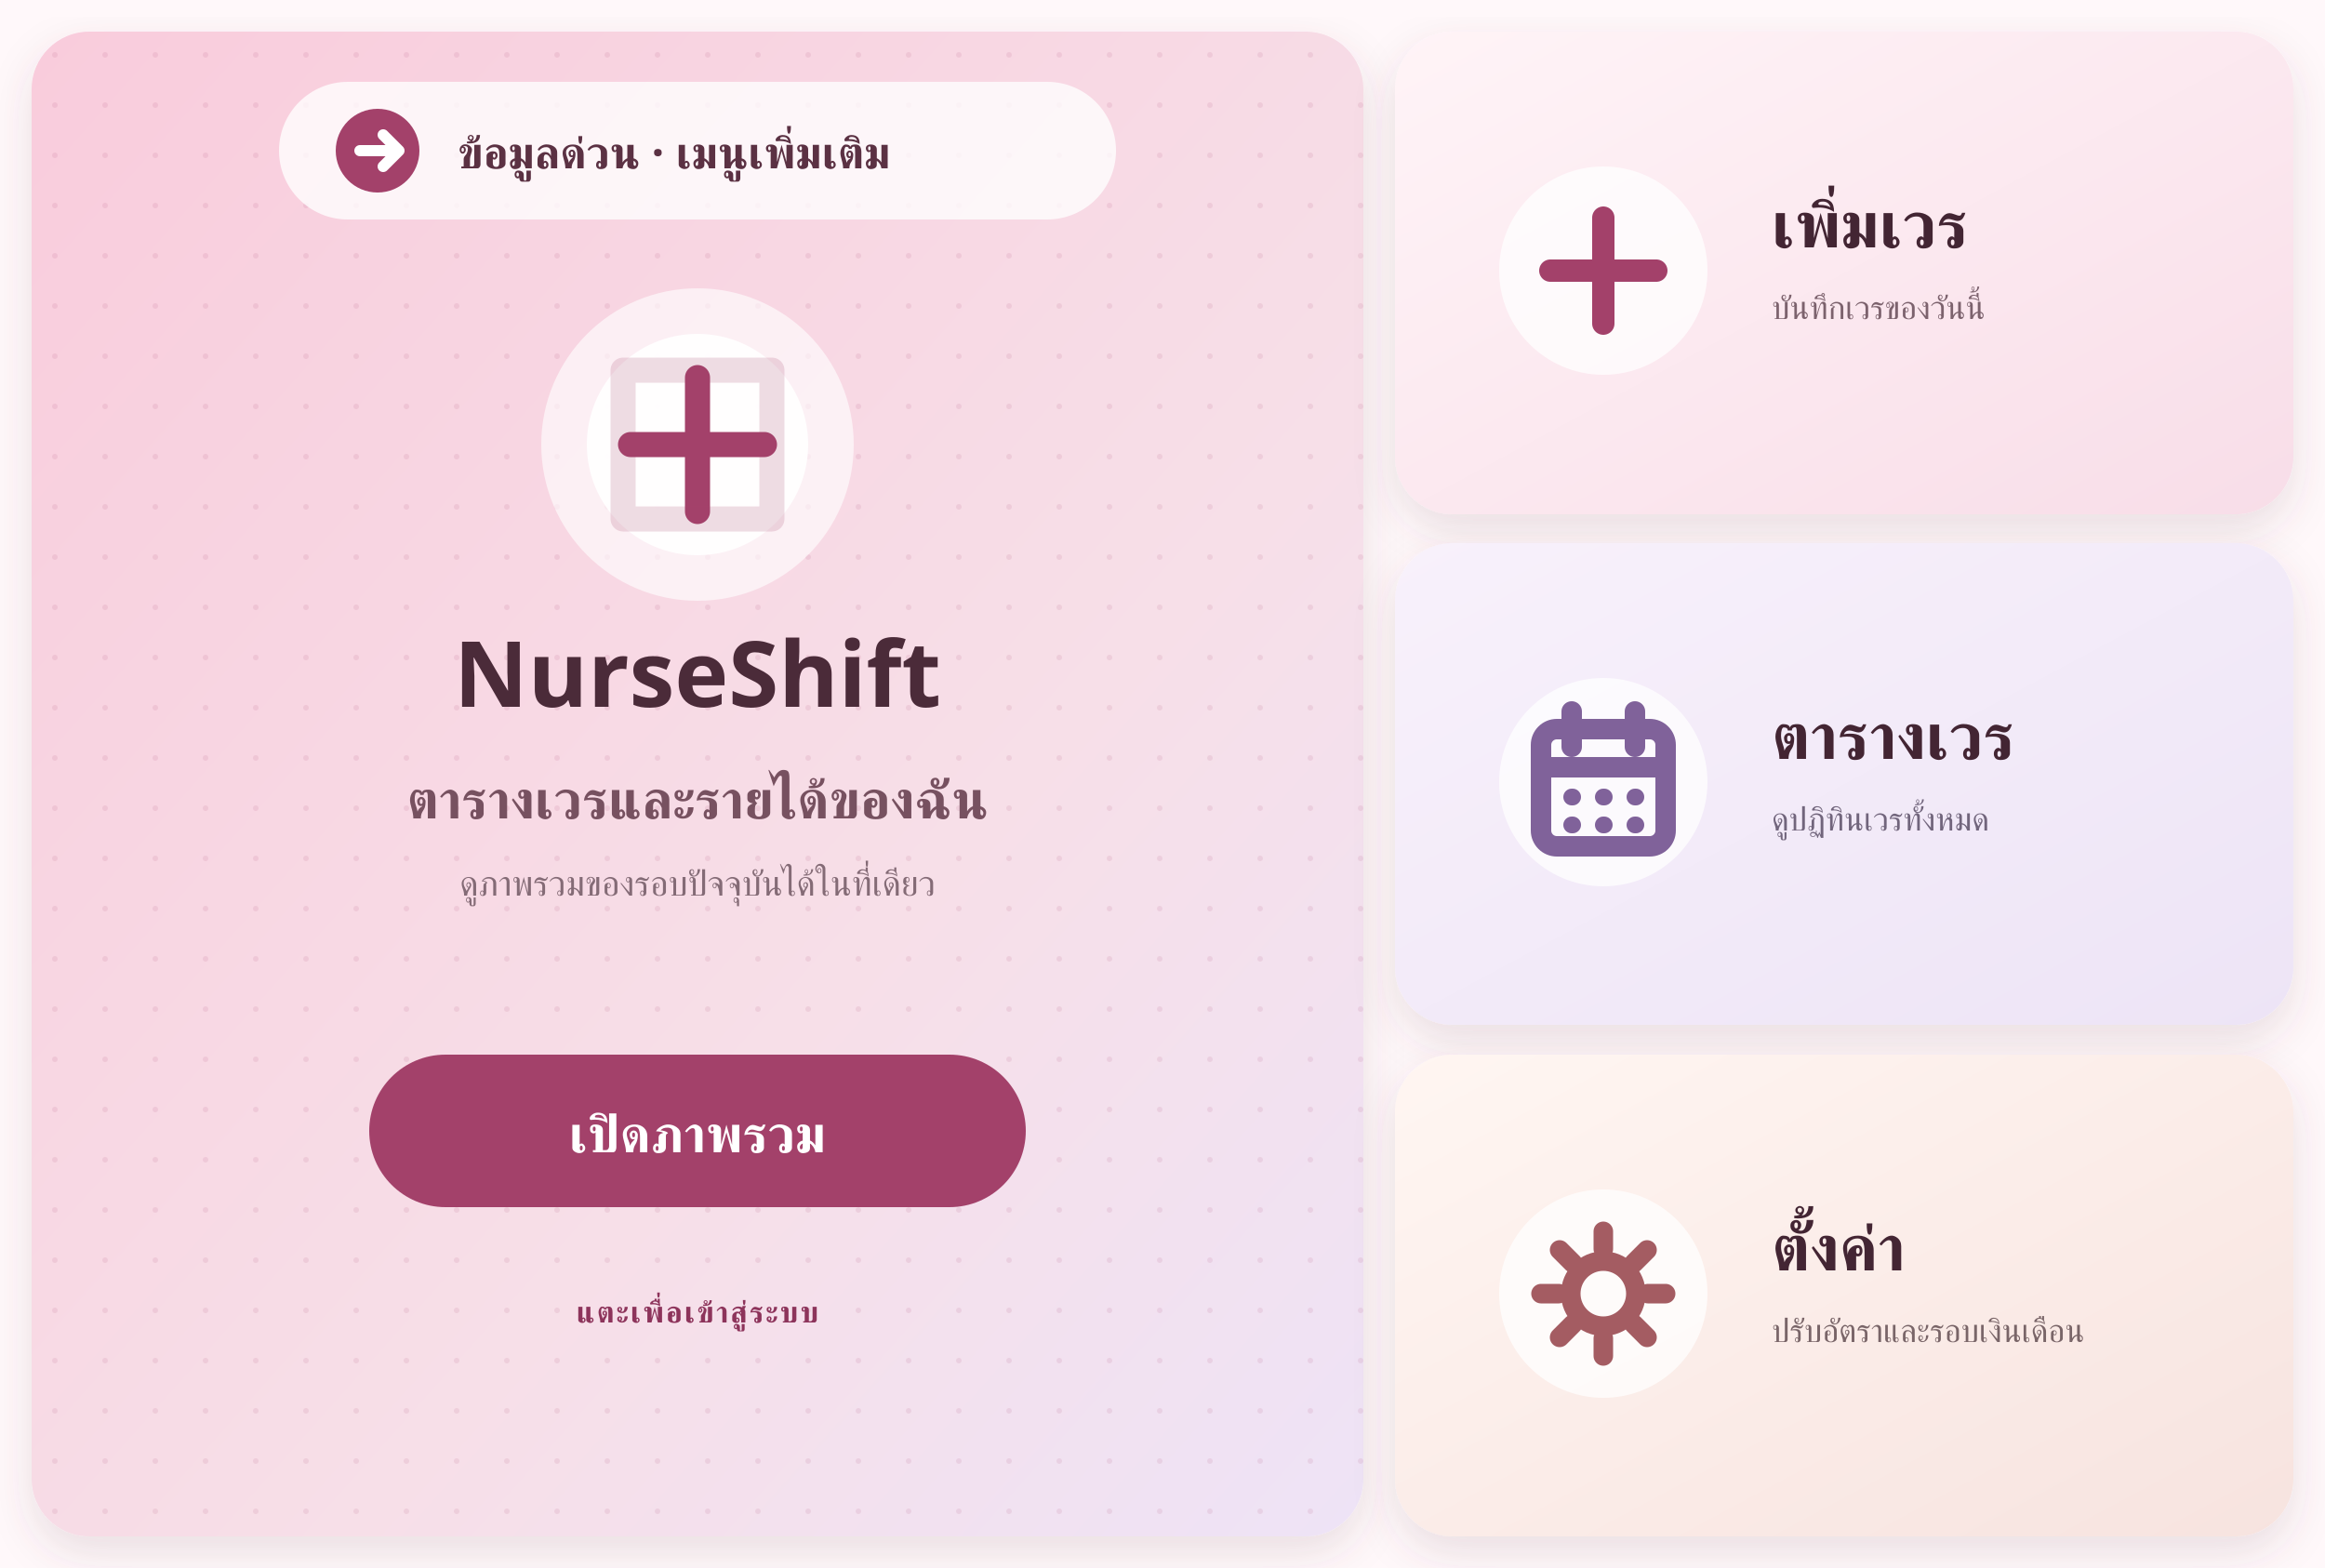
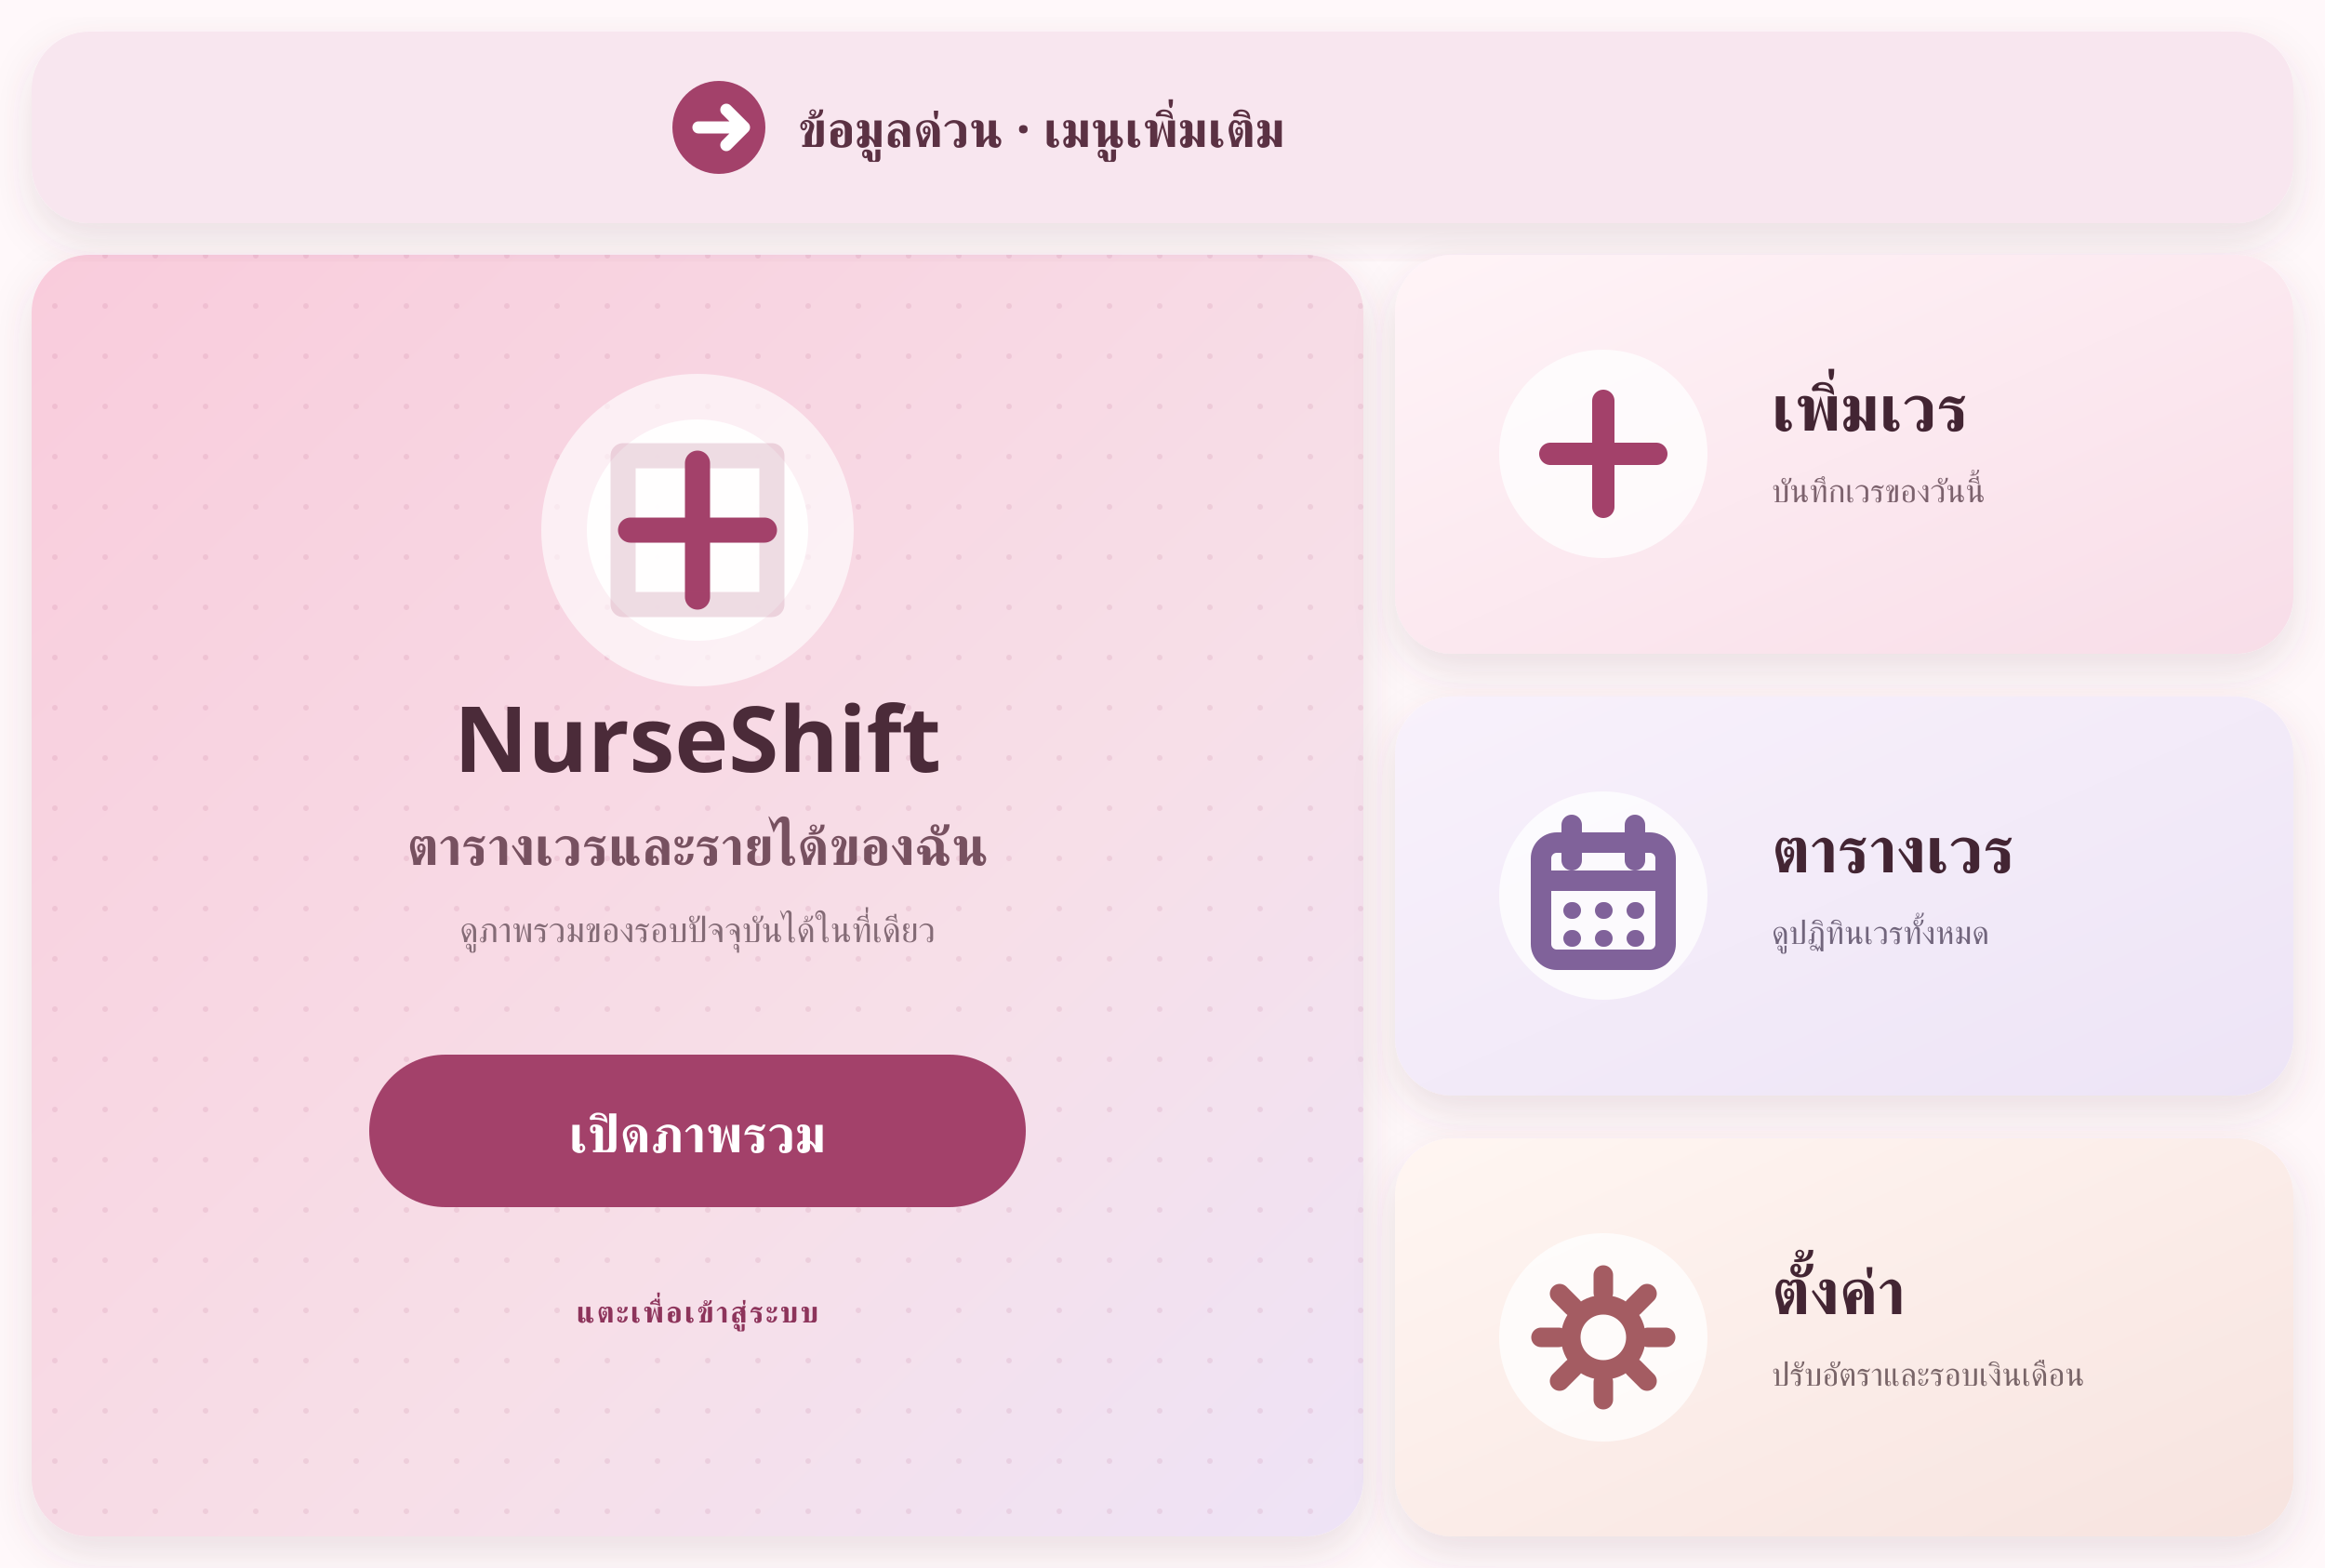
<svg xmlns="http://www.w3.org/2000/svg" width="2500" height="1686" viewBox="0 0 2500 1686">
  <defs>
    <linearGradient id="main" x1="0" y1="0" x2="1" y2="1">
      <stop offset="0" stop-color="#F9CCDC" />
      <stop offset="0.62" stop-color="#F7DFE8" />
      <stop offset="1" stop-color="#EEE3F6" />
    </linearGradient>
    <linearGradient id="add" x1="0" y1="0" x2="1" y2="1">
      <stop offset="0" stop-color="#FFF4F7" />
      <stop offset="1" stop-color="#F8DDE8" />
    </linearGradient>
    <linearGradient id="calendar" x1="0" y1="0" x2="1" y2="1">
      <stop offset="0" stop-color="#F8F1FB" />
      <stop offset="1" stop-color="#EDE4F6" />
    </linearGradient>
    <linearGradient id="settings" x1="0" y1="0" x2="1" y2="1">
      <stop offset="0" stop-color="#FFF6F2" />
      <stop offset="1" stop-color="#F7E3DF" />
    </linearGradient>
    <pattern id="dots" width="54" height="54" patternUnits="userSpaceOnUse">
      <circle cx="5" cy="5" r="3" fill="#A3416A" opacity="0.11" />
    </pattern>
    <filter id="shadow" x="-20%" y="-20%" width="140%" height="140%">
      <feDropShadow dx="0" dy="18" stdDeviation="22" flood-color="#713950" flood-opacity="0.14" />
    </filter>
  </defs>
  <rect width="2500" height="1686" fill="#FFF8FA" />
-   <rect x="34" y="34" width="1432" height="1618" rx="62" fill="url(#main)" filter="url(#shadow)" />
-   <rect x="34" y="34" width="1432" height="1618" rx="62" fill="url(#dots)" />
-   <rect x="300" y="88" width="900" height="148" rx="74" fill="#FFFFFF" opacity="0.78" />
-   <circle cx="406" cy="162" r="45" fill="#A3416A" />
-   <path d="M387 162h38M412 145l17 17-17 17" fill="none" stroke="#FFFFFF" stroke-width="12" stroke-linecap="round" stroke-linejoin="round" />
-   <text x="492" y="181" font-family="Leelawadee UI, Tahoma, sans-serif" font-size="48" font-weight="700" fill="#5B3143">ข้อมูลด่วน · เมนูเพิ่มเติม</text>
-   <circle cx="750" cy="478" r="168" fill="#FFFFFF" opacity="0.62" />
-   <circle cx="750" cy="478" r="119" fill="#FFFFFF" opacity="0.92" />
-   <g transform="translate(662 390)" fill="none" stroke="#A3416A" stroke-width="27" stroke-linecap="round" stroke-linejoin="round">
+   <rect x="34" y="274" width="1432" height="1378" rx="62" fill="url(#main)" filter="url(#shadow)" />
+   <rect x="34" y="274" width="1432" height="1378" rx="62" fill="url(#dots)" />
+   <rect x="34" y="34" width="2432" height="206" rx="62" fill="#F8E6EF" filter="url(#shadow)" />
+   <circle cx="773" cy="137" r="50" fill="#A3416A" />
+   <path d="M751 137h44M781 118l19 19-19 19" fill="none" stroke="#FFFFFF" stroke-width="13" stroke-linecap="round" stroke-linejoin="round" />
+   <text x="858" y="158" font-family="Leelawadee UI, Tahoma, sans-serif" font-size="54" font-weight="700" fill="#5B3143">ข้อมูลด่วน · เมนูเพิ่มเติม</text>
+   <circle cx="750" cy="570" r="168" fill="#FFFFFF" opacity="0.62" />
+   <circle cx="750" cy="570" r="119" fill="#FFFFFF" opacity="0.92" />
+   <g transform="translate(662 482)" fill="none" stroke="#A3416A" stroke-width="27" stroke-linecap="round" stroke-linejoin="round">
    <path d="M88 16v144M16 88h144" />
    <path d="M8 8h160v160H8z" opacity="0.18" />
  </g>
-   <text x="750" y="760" text-anchor="middle" font-family="Leelawadee UI, Tahoma, sans-serif" font-size="98" font-weight="700" fill="#4B2B39">NurseShift</text>
-   <text x="750" y="880" text-anchor="middle" font-family="Leelawadee UI, Tahoma, sans-serif" font-size="58" font-weight="600" fill="#775160">ตารางเวรและรายได้ของฉัน</text>
-   <text x="750" y="963" text-anchor="middle" font-family="Leelawadee UI, Tahoma, sans-serif" font-size="38" font-weight="400" fill="#846B76">ดูภาพรวมของรอบปัจจุบันได้ในที่เดียว</text>
+   <text x="750" y="830" text-anchor="middle" font-family="Leelawadee UI, Tahoma, sans-serif" font-size="98" font-weight="700" fill="#4B2B39">NurseShift</text>
+   <text x="750" y="930" text-anchor="middle" font-family="Leelawadee UI, Tahoma, sans-serif" font-size="58" font-weight="600" fill="#775160">ตารางเวรและรายได้ของฉัน</text>
+   <text x="750" y="1013" text-anchor="middle" font-family="Leelawadee UI, Tahoma, sans-serif" font-size="38" font-weight="400" fill="#846B76">ดูภาพรวมของรอบปัจจุบันได้ในที่เดียว</text>
  <rect x="397" y="1134" width="706" height="164" rx="82" fill="#A3416A" />
  <text x="750" y="1239" text-anchor="middle" font-family="Leelawadee UI, Tahoma, sans-serif" font-size="56" font-weight="700" fill="#FFFFFF">เปิดภาพรวม</text>
  <text x="750" y="1422" text-anchor="middle" font-family="Leelawadee UI, Tahoma, sans-serif" font-size="32" font-weight="600" letter-spacing="2" fill="#8D345B">แตะเพื่อเข้าสู่ระบบ</text>
-   <rect x="1500" y="34" width="966" height="519" rx="62" fill="url(#add)" filter="url(#shadow)" />
-   <rect x="1500" y="584" width="966" height="518" rx="62" fill="url(#calendar)" filter="url(#shadow)" />
-   <rect x="1500" y="1134" width="966" height="518" rx="62" fill="url(#settings)" filter="url(#shadow)" />
-   <g transform="translate(1606 173)" fill="none" stroke="#A3416A" stroke-width="24" stroke-linecap="round">
+   <rect x="1500" y="274" width="966" height="429" rx="62" fill="url(#add)" filter="url(#shadow)" />
+   <rect x="1500" y="749" width="966" height="429" rx="62" fill="url(#calendar)" filter="url(#shadow)" />
+   <rect x="1500" y="1224" width="966" height="428" rx="62" fill="url(#settings)" filter="url(#shadow)" />
+   <g transform="translate(1606 370)" fill="none" stroke="#A3416A" stroke-width="24" stroke-linecap="round">
    <circle cx="118" cy="118" r="112" fill="#FFFFFF" opacity="0.74" stroke="none" />
    <path d="M118 61v114M61 118h114" />
  </g>
-   <text x="1905" y="266" font-family="Leelawadee UI, Tahoma, sans-serif" font-size="70" font-weight="700" fill="#432533">เพิ่มเวร</text>
-   <text x="1905" y="343" font-family="Leelawadee UI, Tahoma, sans-serif" font-size="35" font-weight="400" fill="#7C626D">บันทึกเวรของวันนี้</text>
-   <g transform="translate(1606 723)" fill="none" stroke="#80629A" stroke-width="22" stroke-linecap="round" stroke-linejoin="round">
+   <text x="1905" y="463" font-family="Leelawadee UI, Tahoma, sans-serif" font-size="70" font-weight="700" fill="#432533">เพิ่มเวร</text>
+   <text x="1905" y="540" font-family="Leelawadee UI, Tahoma, sans-serif" font-size="35" font-weight="400" fill="#7C626D">บันทึกเวรของวันนี้</text>
+   <g transform="translate(1606 845)" fill="none" stroke="#80629A" stroke-width="22" stroke-linecap="round" stroke-linejoin="round">
    <circle cx="118" cy="118" r="112" fill="#FFFFFF" opacity="0.74" stroke="none" />
    <rect x="51" y="61" width="134" height="126" rx="17" />
    <path d="M51 102h134M84 42v38M152 42v38" />
    <path d="M84 134h1M118 134h1M152 134h1M84 164h1M118 164h1M152 164h1" stroke-width="18" />
  </g>
-   <text x="1905" y="816" font-family="Leelawadee UI, Tahoma, sans-serif" font-size="70" font-weight="700" fill="#432533">ตารางเวร</text>
-   <text x="1905" y="893" font-family="Leelawadee UI, Tahoma, sans-serif" font-size="35" font-weight="400" fill="#71657C">ดูปฏิทินเวรทั้งหมด</text>
-   <g transform="translate(1606 1273)" fill="none" stroke="#A45C62" stroke-width="21" stroke-linecap="round" stroke-linejoin="round">
+   <text x="1905" y="938" font-family="Leelawadee UI, Tahoma, sans-serif" font-size="70" font-weight="700" fill="#432533">ตารางเวร</text>
+   <text x="1905" y="1015" font-family="Leelawadee UI, Tahoma, sans-serif" font-size="35" font-weight="400" fill="#71657C">ดูปฏิทินเวรทั้งหมด</text>
+   <g transform="translate(1606 1320)" fill="none" stroke="#A45C62" stroke-width="21" stroke-linecap="round" stroke-linejoin="round">
    <circle cx="118" cy="118" r="112" fill="#FFFFFF" opacity="0.74" stroke="none" />
    <circle cx="118" cy="118" r="35" />
    <path d="M118 51v19M118 166v19M51 118h19M166 118h19M71 71l14 14M151 151l14 14M165 71l-14 14M85 151l-14 14" />
  </g>
-   <text x="1905" y="1366" font-family="Leelawadee UI, Tahoma, sans-serif" font-size="70" font-weight="700" fill="#432533">ตั้งค่า</text>
-   <text x="1905" y="1443" font-family="Leelawadee UI, Tahoma, sans-serif" font-size="35" font-weight="400" fill="#796568">ปรับอัตราและรอบเงินเดือน</text>
+   <text x="1905" y="1413" font-family="Leelawadee UI, Tahoma, sans-serif" font-size="70" font-weight="700" fill="#432533">ตั้งค่า</text>
+   <text x="1905" y="1490" font-family="Leelawadee UI, Tahoma, sans-serif" font-size="35" font-weight="400" fill="#796568">ปรับอัตราและรอบเงินเดือน</text>
</svg>
